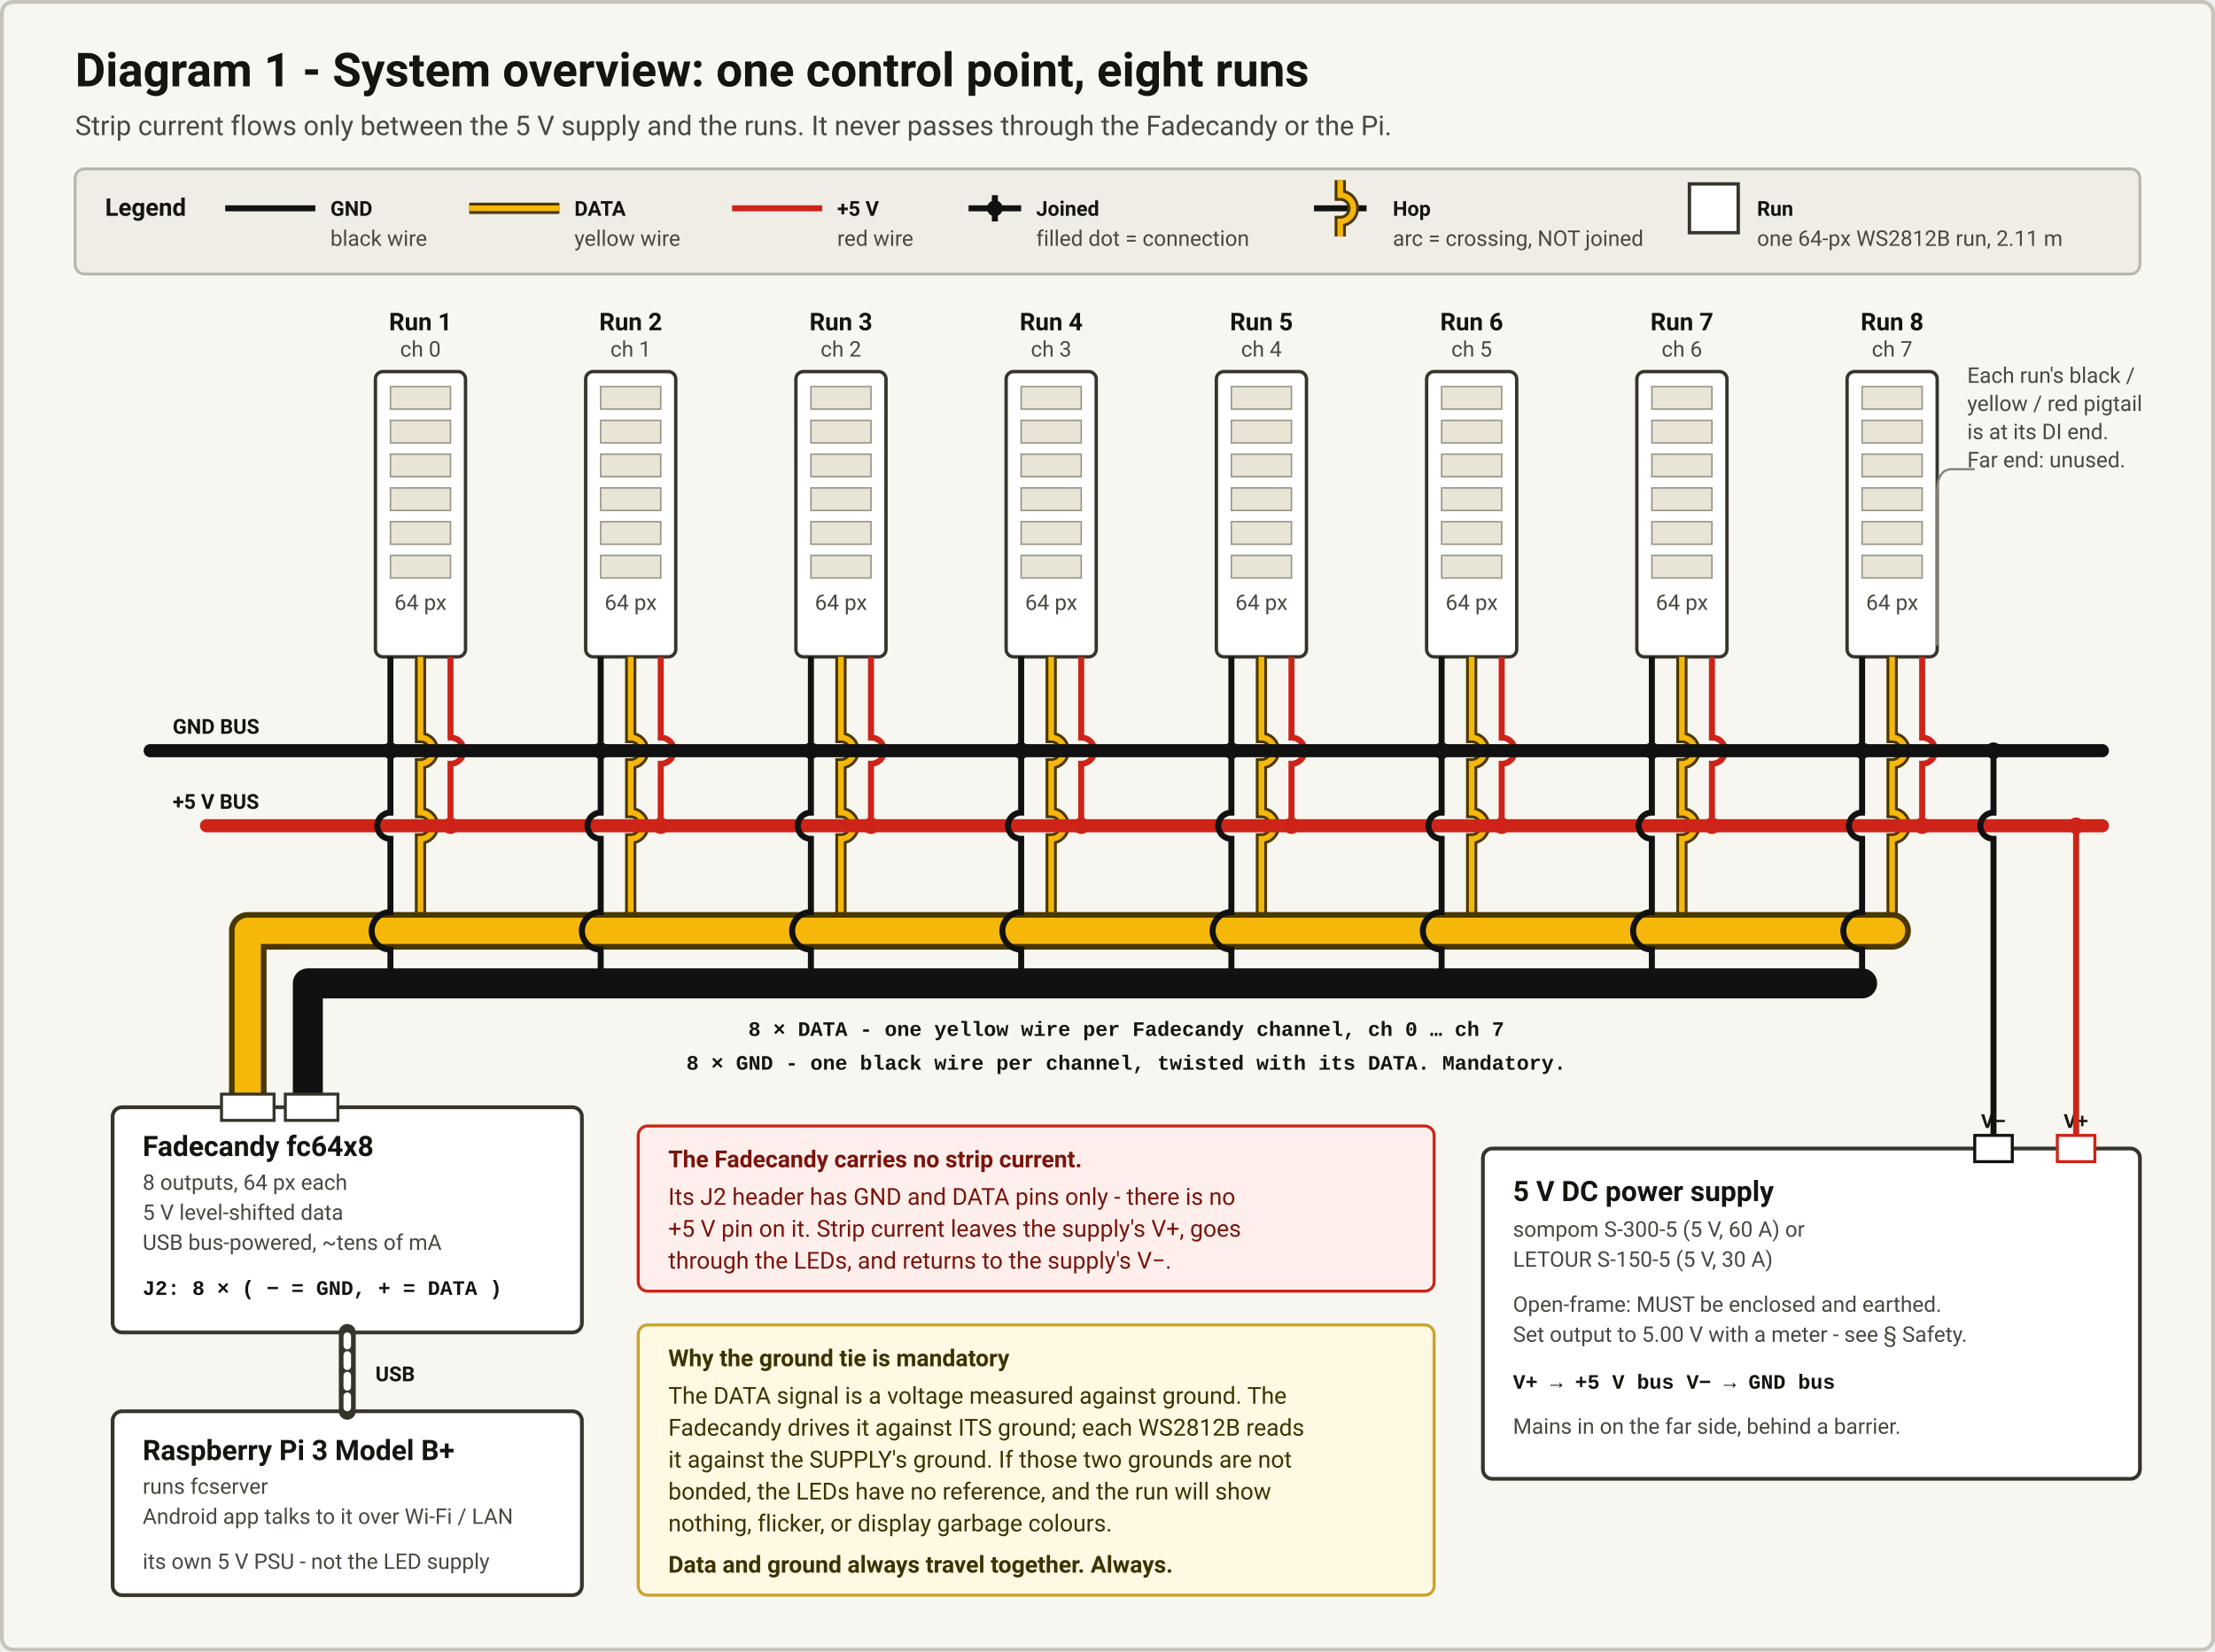
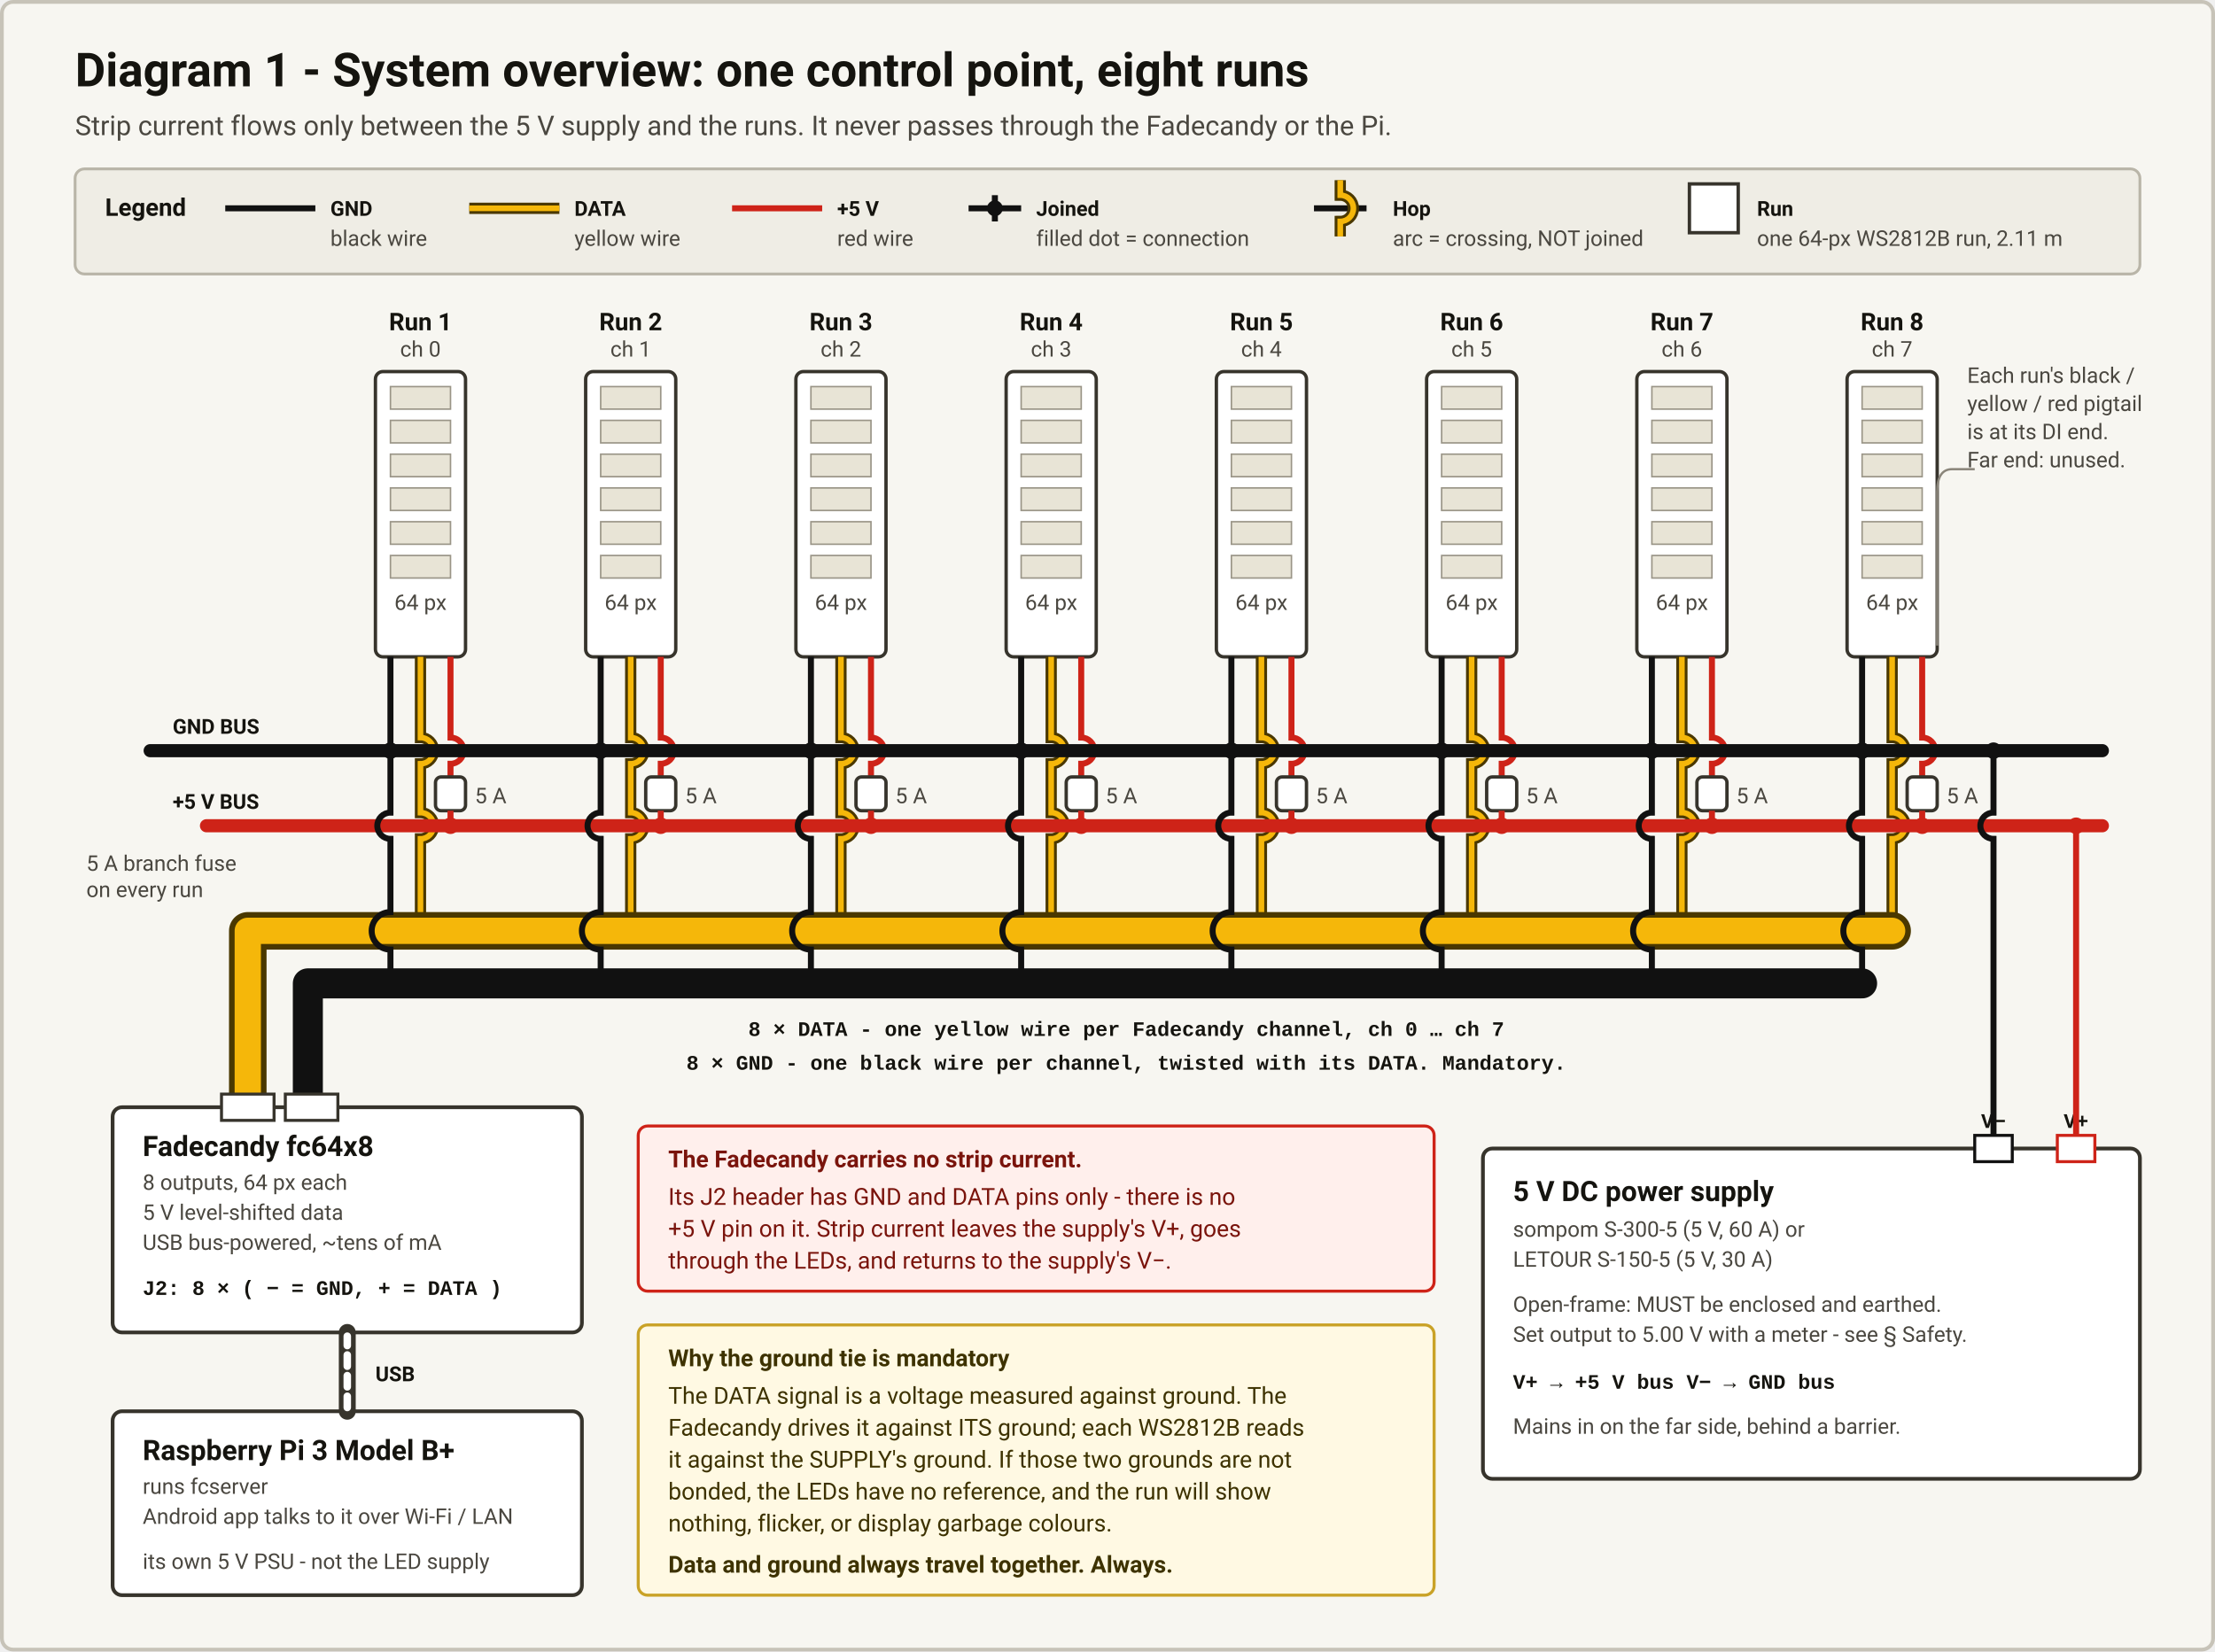
<svg xmlns="http://www.w3.org/2000/svg" viewBox="0 0 1180 880" width="1180" height="880" role="img" aria-labelledby="t1 d1">
  <style>
    .bg      { fill:#F7F6F1; stroke:#C7C3B8; stroke-width:2; }
    .ttl     { font:700 25px ui-sans-serif,system-ui,'Segoe UI',Roboto,Helvetica,Arial,sans-serif; fill:#15140F; }
    .sub     { font:400 14.5px ui-sans-serif,system-ui,'Segoe UI',Roboto,Helvetica,Arial,sans-serif; fill:#4A4740; }
    .lbl     { font:600 13px ui-sans-serif,system-ui,'Segoe UI',Roboto,Helvetica,Arial,sans-serif; fill:#15140F; }
    .lbls    { font:400 11.5px ui-sans-serif,system-ui,'Segoe UI',Roboto,Helvetica,Arial,sans-serif; fill:#4A4740; }
    .wlbl    { font:700 11px ui-sans-serif,system-ui,'Segoe UI',Roboto,Helvetica,Arial,sans-serif; fill:#15140F; }
    .boxttl  { font:700 15px ui-sans-serif,system-ui,'Segoe UI',Roboto,Helvetica,Arial,sans-serif; fill:#15140F; }
    .mono    { font:600 11px ui-monospace,'SFMono-Regular',Consolas,'Liberation Mono',monospace; fill:#15140F; }

    .box     { fill:#FFFFFF; stroke:#37342C; stroke-width:2; }
+     .fuse    { fill:#FFFFFF; stroke:#37342C; stroke-width:1.8; }
    .panel   { fill:#EFEDE5; stroke:#B9B5A8; stroke-width:1.5; }
    .strip   { fill:#FFFFFF; stroke:#37342C; stroke-width:1.8; }
    .led     { fill:#E8E4D6; stroke:#9A9587; stroke-width:0.8; }

    .gnd     { stroke:#111111; stroke-width:3.2; fill:none; }
    .pwr     { stroke:#CE2318; stroke-width:3.2; fill:none; }
    .datc    { stroke:#4A3800; stroke-width:6;   fill:none; }
    .dat     { stroke:#F5B70A; stroke-width:3;   fill:none; }

    .busg    { stroke:#111111; stroke-width:7; fill:none; stroke-linecap:round; }
    .busp    { stroke:#CE2318; stroke-width:7; fill:none; stroke-linecap:round; }

    .bandc   { stroke:#4A3800; stroke-width:20; fill:none; stroke-linejoin:round; stroke-linecap:round; }
    .band    { stroke:#F5B70A; stroke-width:14; fill:none; stroke-linejoin:round; stroke-linecap:round; }
    .bandg   { stroke:#111111; stroke-width:16; fill:none; stroke-linejoin:round; stroke-linecap:round; }

    .usbc    { stroke:#37342C; stroke-width:9; fill:none; stroke-linecap:round; }
    .usb     { stroke:#FFFFFF; stroke-width:4; fill:none; stroke-linecap:round; stroke-dasharray:6 5; }

    .dot     { fill:#111111; }
    .dotr    { fill:#CE2318; }
    .note    { fill:#FFF9E3; stroke:#C9A227; stroke-width:1.6; }
    .notet   { font:600 12.5px ui-sans-serif,system-ui,'Segoe UI',Roboto,Helvetica,Arial,sans-serif; fill:#3D3200; }
    .warn    { fill:#FFEFEC; stroke:#CE2318; stroke-width:1.6; }
    .warnt   { font:600 12.5px ui-sans-serif,system-ui,'Segoe UI',Roboto,Helvetica,Arial,sans-serif; fill:#7A140C; }
  </style>
  <rect class="bg" x="1" y="1" width="1178" height="878" rx="6" />
  <text class="ttl" x="40" y="46">Diagram 1 - System overview: one control point, eight runs</text>
  <text class="sub" x="40" y="72">Strip current flows only between the 5 V supply and the runs. It never passes through the Fadecandy or the Pi.</text>
  <rect class="panel" x="40" y="90" width="1100" height="56" rx="5" />
  <text class="lbl" x="56" y="115">Legend</text>
  <path class="gnd" d="M 120 111 H 168" />
  <text class="wlbl" x="176" y="115">GND</text>
  <text class="lbls" x="176" y="131">black wire</text>
  <path class="datc" d="M 250 111 H 298" />
  <path class="dat" d="M 250 111 H 298" />
  <text class="wlbl" x="306" y="115">DATA</text>
  <text class="lbls" x="306" y="131">yellow wire</text>
  <path class="pwr" d="M 390 111 H 438" />
  <text class="wlbl" x="446" y="115">+5 V</text>
  <text class="lbls" x="446" y="131">red wire</text>
  <path class="gnd" d="M 530 104 V 118" />
  <path class="gnd" d="M 516 111 H 544" />
  <circle class="dot" cx="530" cy="111" r="4.2" />
  <text class="wlbl" x="552" y="115">Joined</text>
  <text class="lbls" x="552" y="131">filled dot = connection</text>
  <path class="gnd" d="M 700 111 H 728" />
  <path class="datc" d="M 714 96 V 104 A 7 7 0 0 1 714 118 V 126" />
  <path class="dat" d="M 714 96 V 104 A 7 7 0 0 1 714 118 V 126" />
  <text class="wlbl" x="742" y="115">Hop</text>
  <text class="lbls" x="742" y="131">arc = crossing, NOT joined</text>
  <rect x="900" y="98" width="26" height="26" class="strip" />
  <text class="wlbl" x="936" y="115">Run</text>
  <text class="lbls" x="936" y="131">one 64-px WS2812B run, 2.11 m</text>
  <g>
    <text class="lbl" x="224" y="176" text-anchor="middle">Run 1</text>
    <text class="lbls" x="224" y="190" text-anchor="middle">ch 0</text>
    <rect class="strip" x="200" y="198" width="48" height="152" rx="4" />
    <text class="lbl" x="336" y="176" text-anchor="middle">Run 2</text>
    <text class="lbls" x="336" y="190" text-anchor="middle">ch 1</text>
    <rect class="strip" x="312" y="198" width="48" height="152" rx="4" />
    <text class="lbl" x="448" y="176" text-anchor="middle">Run 3</text>
    <text class="lbls" x="448" y="190" text-anchor="middle">ch 2</text>
    <rect class="strip" x="424" y="198" width="48" height="152" rx="4" />
    <text class="lbl" x="560" y="176" text-anchor="middle">Run 4</text>
    <text class="lbls" x="560" y="190" text-anchor="middle">ch 3</text>
    <rect class="strip" x="536" y="198" width="48" height="152" rx="4" />
    <text class="lbl" x="672" y="176" text-anchor="middle">Run 5</text>
    <text class="lbls" x="672" y="190" text-anchor="middle">ch 4</text>
    <rect class="strip" x="648" y="198" width="48" height="152" rx="4" />
    <text class="lbl" x="784" y="176" text-anchor="middle">Run 6</text>
    <text class="lbls" x="784" y="190" text-anchor="middle">ch 5</text>
    <rect class="strip" x="760" y="198" width="48" height="152" rx="4" />
    <text class="lbl" x="896" y="176" text-anchor="middle">Run 7</text>
    <text class="lbls" x="896" y="190" text-anchor="middle">ch 6</text>
    <rect class="strip" x="872" y="198" width="48" height="152" rx="4" />
    <text class="lbl" x="1008" y="176" text-anchor="middle">Run 8</text>
    <text class="lbls" x="1008" y="190" text-anchor="middle">ch 7</text>
    <rect class="strip" x="984" y="198" width="48" height="152" rx="4" />
  </g>
  <g>
    <g>
      <rect class="led" x="208" y="206" width="32" height="12" />
      <rect class="led" x="208" y="224" width="32" height="12" />
      <rect class="led" x="208" y="242" width="32" height="12" />
      <rect class="led" x="208" y="260" width="32" height="12" />
      <rect class="led" x="208" y="278" width="32" height="12" />
      <rect class="led" x="208" y="296" width="32" height="12" />
      <text class="lbls" x="224" y="325" text-anchor="middle">64 px</text>
    </g>
    <g>
      <rect class="led" x="320" y="206" width="32" height="12" />
      <rect class="led" x="320" y="224" width="32" height="12" />
      <rect class="led" x="320" y="242" width="32" height="12" />
      <rect class="led" x="320" y="260" width="32" height="12" />
      <rect class="led" x="320" y="278" width="32" height="12" />
      <rect class="led" x="320" y="296" width="32" height="12" />
      <text class="lbls" x="336" y="325" text-anchor="middle">64 px</text>
    </g>
    <g>
      <rect class="led" x="432" y="206" width="32" height="12" />
      <rect class="led" x="432" y="224" width="32" height="12" />
      <rect class="led" x="432" y="242" width="32" height="12" />
      <rect class="led" x="432" y="260" width="32" height="12" />
      <rect class="led" x="432" y="278" width="32" height="12" />
      <rect class="led" x="432" y="296" width="32" height="12" />
      <text class="lbls" x="448" y="325" text-anchor="middle">64 px</text>
    </g>
    <g>
      <rect class="led" x="544" y="206" width="32" height="12" />
      <rect class="led" x="544" y="224" width="32" height="12" />
      <rect class="led" x="544" y="242" width="32" height="12" />
      <rect class="led" x="544" y="260" width="32" height="12" />
      <rect class="led" x="544" y="278" width="32" height="12" />
      <rect class="led" x="544" y="296" width="32" height="12" />
      <text class="lbls" x="560" y="325" text-anchor="middle">64 px</text>
    </g>
    <g>
      <rect class="led" x="656" y="206" width="32" height="12" />
      <rect class="led" x="656" y="224" width="32" height="12" />
      <rect class="led" x="656" y="242" width="32" height="12" />
      <rect class="led" x="656" y="260" width="32" height="12" />
      <rect class="led" x="656" y="278" width="32" height="12" />
      <rect class="led" x="656" y="296" width="32" height="12" />
      <text class="lbls" x="672" y="325" text-anchor="middle">64 px</text>
    </g>
    <g>
      <rect class="led" x="768" y="206" width="32" height="12" />
      <rect class="led" x="768" y="224" width="32" height="12" />
      <rect class="led" x="768" y="242" width="32" height="12" />
      <rect class="led" x="768" y="260" width="32" height="12" />
      <rect class="led" x="768" y="278" width="32" height="12" />
      <rect class="led" x="768" y="296" width="32" height="12" />
      <text class="lbls" x="784" y="325" text-anchor="middle">64 px</text>
    </g>
    <g>
      <rect class="led" x="880" y="206" width="32" height="12" />
      <rect class="led" x="880" y="224" width="32" height="12" />
      <rect class="led" x="880" y="242" width="32" height="12" />
      <rect class="led" x="880" y="260" width="32" height="12" />
      <rect class="led" x="880" y="278" width="32" height="12" />
      <rect class="led" x="880" y="296" width="32" height="12" />
      <text class="lbls" x="896" y="325" text-anchor="middle">64 px</text>
    </g>
    <g>
      <rect class="led" x="992" y="206" width="32" height="12" />
      <rect class="led" x="992" y="224" width="32" height="12" />
      <rect class="led" x="992" y="242" width="32" height="12" />
      <rect class="led" x="992" y="260" width="32" height="12" />
      <rect class="led" x="992" y="278" width="32" height="12" />
      <rect class="led" x="992" y="296" width="32" height="12" />
      <text class="lbls" x="1008" y="325" text-anchor="middle">64 px</text>
    </g>
  </g>
  <g>
    <path class="gnd" d="M 208 350 V 400" />
    <path class="gnd" d="M 320 350 V 400" />
    <path class="gnd" d="M 432 350 V 400" />
    <path class="gnd" d="M 544 350 V 400" />
    <path class="gnd" d="M 656 350 V 400" />
    <path class="gnd" d="M 768 350 V 400" />
    <path class="gnd" d="M 880 350 V 400" />
    <path class="gnd" d="M 992 350 V 400" />
-     <path class="pwr" d="M 240 350 V 393 A 7 7 0 0 1 240 407 V 440" />
-     <path class="pwr" d="M 352 350 V 393 A 7 7 0 0 1 352 407 V 440" />
-     <path class="pwr" d="M 464 350 V 393 A 7 7 0 0 1 464 407 V 440" />
-     <path class="pwr" d="M 576 350 V 393 A 7 7 0 0 1 576 407 V 440" />
-     <path class="pwr" d="M 688 350 V 393 A 7 7 0 0 1 688 407 V 440" />
-     <path class="pwr" d="M 800 350 V 393 A 7 7 0 0 1 800 407 V 440" />
-     <path class="pwr" d="M 912 350 V 393 A 7 7 0 0 1 912 407 V 440" />
-     <path class="pwr" d="M 1024 350 V 393 A 7 7 0 0 1 1024 407 V 440" />
+     <path class="pwr" d="M 240 350 V 393 A 7 7 0 0 1 240 407 V 414" />
+     <rect class="fuse" x="232" y="414" width="16" height="18" rx="3" />
+     <path class="pwr" d="M 240 432 V 440" />
+     <text class="lbls" x="253" y="428">5 A</text>
+     <path class="pwr" d="M 352 350 V 393 A 7 7 0 0 1 352 407 V 414" />
+     <rect class="fuse" x="344" y="414" width="16" height="18" rx="3" />
+     <path class="pwr" d="M 352 432 V 440" />
+     <text class="lbls" x="365" y="428">5 A</text>
+     <path class="pwr" d="M 464 350 V 393 A 7 7 0 0 1 464 407 V 414" />
+     <rect class="fuse" x="456" y="414" width="16" height="18" rx="3" />
+     <path class="pwr" d="M 464 432 V 440" />
+     <text class="lbls" x="477" y="428">5 A</text>
+     <path class="pwr" d="M 576 350 V 393 A 7 7 0 0 1 576 407 V 414" />
+     <rect class="fuse" x="568" y="414" width="16" height="18" rx="3" />
+     <path class="pwr" d="M 576 432 V 440" />
+     <text class="lbls" x="589" y="428">5 A</text>
+     <path class="pwr" d="M 688 350 V 393 A 7 7 0 0 1 688 407 V 414" />
+     <rect class="fuse" x="680" y="414" width="16" height="18" rx="3" />
+     <path class="pwr" d="M 688 432 V 440" />
+     <text class="lbls" x="701" y="428">5 A</text>
+     <path class="pwr" d="M 800 350 V 393 A 7 7 0 0 1 800 407 V 414" />
+     <rect class="fuse" x="792" y="414" width="16" height="18" rx="3" />
+     <path class="pwr" d="M 800 432 V 440" />
+     <text class="lbls" x="813" y="428">5 A</text>
+     <path class="pwr" d="M 912 350 V 393 A 7 7 0 0 1 912 407 V 414" />
+     <rect class="fuse" x="904" y="414" width="16" height="18" rx="3" />
+     <path class="pwr" d="M 912 432 V 440" />
+     <text class="lbls" x="925" y="428">5 A</text>
+     <path class="pwr" d="M 1024 350 V 393 A 7 7 0 0 1 1024 407 V 414" />
+     <rect class="fuse" x="1016" y="414" width="16" height="18" rx="3" />
+     <path class="pwr" d="M 1024 432 V 440" />
+     <text class="lbls" x="1037" y="428">5 A</text>
    <g>
      <path class="datc" d="M 224 350 V 393 A 7 7 0 0 1 224 407 V 433 A 7 7 0 0 1 224 447 V 496" />
      <path class="dat" d="M 224 350 V 393 A 7 7 0 0 1 224 407 V 433 A 7 7 0 0 1 224 447 V 496" />
      <path class="datc" d="M 336 350 V 393 A 7 7 0 0 1 336 407 V 433 A 7 7 0 0 1 336 447 V 496" />
      <path class="dat" d="M 336 350 V 393 A 7 7 0 0 1 336 407 V 433 A 7 7 0 0 1 336 447 V 496" />
      <path class="datc" d="M 448 350 V 393 A 7 7 0 0 1 448 407 V 433 A 7 7 0 0 1 448 447 V 496" />
      <path class="dat" d="M 448 350 V 393 A 7 7 0 0 1 448 407 V 433 A 7 7 0 0 1 448 447 V 496" />
      <path class="datc" d="M 560 350 V 393 A 7 7 0 0 1 560 407 V 433 A 7 7 0 0 1 560 447 V 496" />
      <path class="dat" d="M 560 350 V 393 A 7 7 0 0 1 560 407 V 433 A 7 7 0 0 1 560 447 V 496" />
      <path class="datc" d="M 672 350 V 393 A 7 7 0 0 1 672 407 V 433 A 7 7 0 0 1 672 447 V 496" />
      <path class="dat" d="M 672 350 V 393 A 7 7 0 0 1 672 407 V 433 A 7 7 0 0 1 672 447 V 496" />
      <path class="datc" d="M 784 350 V 393 A 7 7 0 0 1 784 407 V 433 A 7 7 0 0 1 784 447 V 496" />
      <path class="dat" d="M 784 350 V 393 A 7 7 0 0 1 784 407 V 433 A 7 7 0 0 1 784 447 V 496" />
      <path class="datc" d="M 896 350 V 393 A 7 7 0 0 1 896 407 V 433 A 7 7 0 0 1 896 447 V 496" />
      <path class="dat" d="M 896 350 V 393 A 7 7 0 0 1 896 407 V 433 A 7 7 0 0 1 896 447 V 496" />
      <path class="datc" d="M 1008 350 V 393 A 7 7 0 0 1 1008 407 V 433 A 7 7 0 0 1 1008 447 V 496" />
      <path class="dat" d="M 1008 350 V 393 A 7 7 0 0 1 1008 407 V 433 A 7 7 0 0 1 1008 447 V 496" />
    </g>
  </g>
  <path d="M 1052 250 H 1040 Q 1032 250 1032 262 V 344" fill="none" stroke="#8A857A" stroke-width="1.2" />
  <text class="lbls" x="1048" y="204">Each run's black /</text>
  <text class="lbls" x="1048" y="219">yellow / red pigtail</text>
  <text class="lbls" x="1048" y="234">is at its DI end.</text>
  <text class="lbls" x="1048" y="249">Far end: unused.</text>
  <path class="busg" d="M 80 400 H 1120" />
  <path class="busp" d="M 110 440 H 1120" />
  <g>
    <circle class="dot" cx="208" cy="400" r="4.4" />
    <circle class="dot" cx="320" cy="400" r="4.4" />
    <circle class="dot" cx="432" cy="400" r="4.4" />
    <circle class="dot" cx="544" cy="400" r="4.4" />
    <circle class="dot" cx="656" cy="400" r="4.4" />
    <circle class="dot" cx="768" cy="400" r="4.4" />
    <circle class="dot" cx="880" cy="400" r="4.4" />
    <circle class="dot" cx="992" cy="400" r="4.4" />
    <circle class="dotr" cx="240" cy="440" r="4.4" />
    <circle class="dotr" cx="352" cy="440" r="4.4" />
    <circle class="dotr" cx="464" cy="440" r="4.4" />
    <circle class="dotr" cx="576" cy="440" r="4.4" />
    <circle class="dotr" cx="688" cy="440" r="4.4" />
    <circle class="dotr" cx="800" cy="440" r="4.4" />
    <circle class="dotr" cx="912" cy="440" r="4.4" />
    <circle class="dotr" cx="1024" cy="440" r="4.4" />
  </g>
  <text class="wlbl" x="92" y="391">GND BUS</text>
  <text class="wlbl" x="92" y="431">+5 V BUS</text>
+   <text class="lbls" x="46" y="464">5 A branch fuse</text>
+   <text class="lbls" x="46" y="478">on every run</text>
  <path class="bandc" d="M 1008 496 H 132 V 585" />
  <path class="band" d="M 1008 496 H 132 V 585" />
  <g>
    <path class="gnd" d="M 208 400 V 433 A 7 7 0 0 0 208 447 V 486 A 10 10 0 0 0 208 506 V 524" />
    <path class="gnd" d="M 320 400 V 433 A 7 7 0 0 0 320 447 V 486 A 10 10 0 0 0 320 506 V 524" />
    <path class="gnd" d="M 432 400 V 433 A 7 7 0 0 0 432 447 V 486 A 10 10 0 0 0 432 506 V 524" />
    <path class="gnd" d="M 544 400 V 433 A 7 7 0 0 0 544 447 V 486 A 10 10 0 0 0 544 506 V 524" />
    <path class="gnd" d="M 656 400 V 433 A 7 7 0 0 0 656 447 V 486 A 10 10 0 0 0 656 506 V 524" />
    <path class="gnd" d="M 768 400 V 433 A 7 7 0 0 0 768 447 V 486 A 10 10 0 0 0 768 506 V 524" />
    <path class="gnd" d="M 880 400 V 433 A 7 7 0 0 0 880 447 V 486 A 10 10 0 0 0 880 506 V 524" />
    <path class="gnd" d="M 992 400 V 433 A 7 7 0 0 0 992 447 V 486 A 10 10 0 0 0 992 506 V 524" />
  </g>
  <path class="bandg" d="M 992 524 H 164 V 585" />
  <text class="mono" x="600" y="552" text-anchor="middle">8 × DATA  -  one yellow wire per Fadecandy channel, ch 0 … ch 7</text>
  <text class="mono" x="600" y="570" text-anchor="middle">8 × GND  -  one black wire per channel, twisted with its DATA.  Mandatory.</text>
  <rect class="box" x="60" y="590" width="250" height="120" rx="5" />
  <text class="boxttl" x="76" y="616">Fadecandy fc64x8</text>
  <text class="lbls" x="76" y="634">8 outputs, 64 px each</text>
  <text class="lbls" x="76" y="650">5 V level-shifted data</text>
  <text class="lbls" x="76" y="666">USB bus-powered, ~tens of mA</text>
  <text class="mono" x="76" y="690">J2: 8 × ( − = GND, + = DATA )</text>
  <rect x="118" y="583" width="28" height="14" fill="#FFFFFF" stroke="#37342C" stroke-width="1.6" />
  <rect x="152" y="583" width="28" height="14" fill="#FFFFFF" stroke="#37342C" stroke-width="1.6" />
  <rect class="box" x="60" y="752" width="250" height="98" rx="5" />
  <text class="boxttl" x="76" y="778">Raspberry Pi 3 Model B+</text>
  <text class="lbls" x="76" y="796">runs fcserver</text>
  <text class="lbls" x="76" y="812">Android app talks to it over Wi-Fi / LAN</text>
  <text class="lbls" x="76" y="836">its own 5 V PSU - not the LED supply</text>
  <path class="usbc" d="M 185 752 V 710" />
  <path class="usb" d="M 185 750 V 712" />
  <text class="wlbl" x="200" y="736">USB</text>
  <rect class="box" x="790" y="612" width="350" height="176" rx="5" />
  <text class="boxttl" x="806" y="640">5 V DC power supply</text>
  <text class="lbls" x="806" y="659">sompom S-300-5  (5 V, 60 A)  or</text>
  <text class="lbls" x="806" y="675">LETOUR S-150-5  (5 V, 30 A)</text>
  <text class="lbls" x="806" y="699">Open-frame: MUST be enclosed and earthed.</text>
  <text class="lbls" x="806" y="715">Set output to 5.00 V with a meter - see § Safety.</text>
  <text class="mono" x="806" y="740">V+  → +5 V bus      V−  → GND bus</text>
  <text class="lbls" x="806" y="764">Mains in on the far side, behind a barrier.</text>
  <rect x="1052" y="605" width="20" height="14" fill="#FFFFFF" stroke="#111111" stroke-width="1.6" />
  <text class="mono" x="1062" y="601" text-anchor="middle">V−</text>
  <rect x="1096" y="605" width="20" height="14" fill="#FFFFFF" stroke="#CE2318" stroke-width="1.6" />
  <text class="mono" x="1106" y="601" text-anchor="middle">V+</text>
  <path class="gnd" d="M 1062 605 V 447 A 7 7 0 0 1 1062 433 V 400" />
  <circle class="dot" cx="1062" cy="400" r="4.4" />
  <path class="pwr" d="M 1106 605 V 440" />
  <circle class="dotr" cx="1106" cy="440" r="4.4" />
  <rect class="warn" x="340" y="600" width="424" height="88" rx="5" />
  <text class="warnt" x="356" y="622">The Fadecandy carries no strip current.</text>
  <text class="warnt" x="356" y="642" style="font-weight:400">Its J2 header has GND and DATA pins only - there is no</text>
  <text class="warnt" x="356" y="659" style="font-weight:400">+5 V pin on it. Strip current leaves the supply's V+, goes</text>
  <text class="warnt" x="356" y="676" style="font-weight:400">through the LEDs, and returns to the supply's V−.</text>
  <rect class="note" x="340" y="706" width="424" height="144" rx="5" />
  <text class="notet" x="356" y="728">Why the ground tie is mandatory</text>
  <text class="notet" x="356" y="748" style="font-weight:400">The DATA signal is a voltage measured against ground. The</text>
  <text class="notet" x="356" y="765" style="font-weight:400">Fadecandy drives it against ITS ground; each WS2812B reads</text>
  <text class="notet" x="356" y="782" style="font-weight:400">it against the SUPPLY's ground. If those two grounds are not</text>
  <text class="notet" x="356" y="799" style="font-weight:400">bonded, the LEDs have no reference, and the run will show</text>
  <text class="notet" x="356" y="816" style="font-weight:400">nothing, flicker, or display garbage colours.</text>
  <text class="notet" x="356" y="838">Data and ground always travel together. Always.</text>
</svg>
